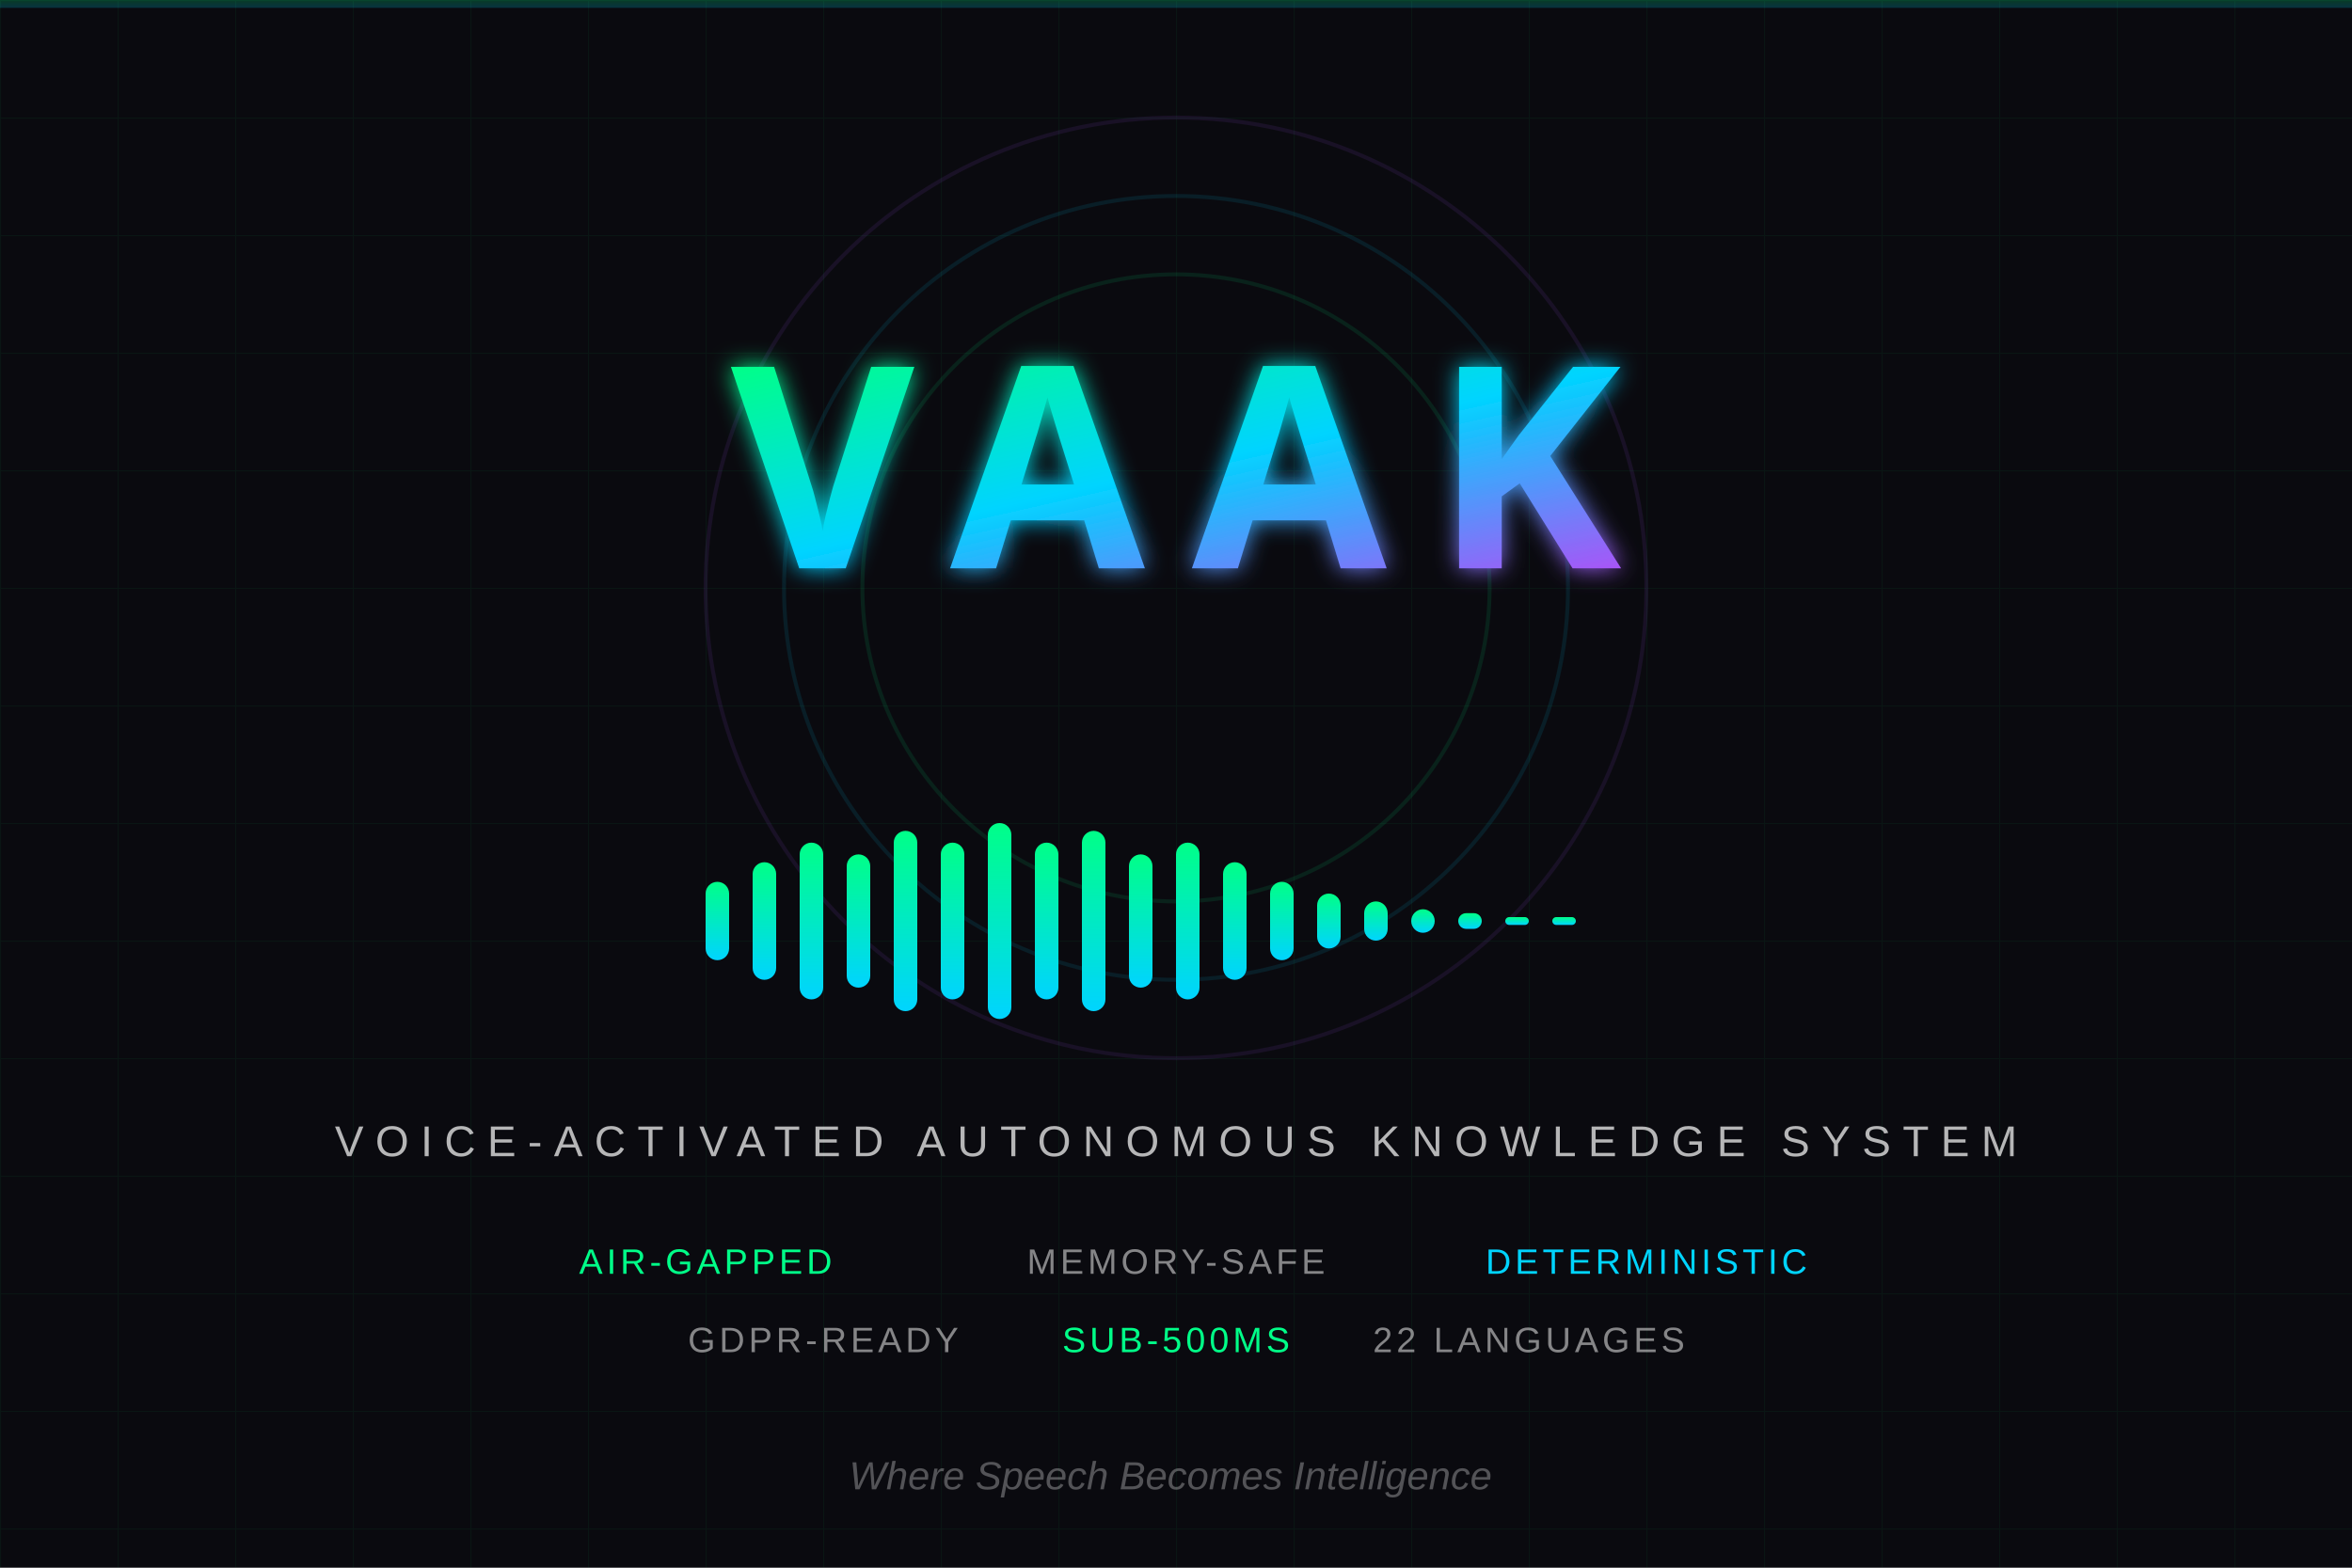
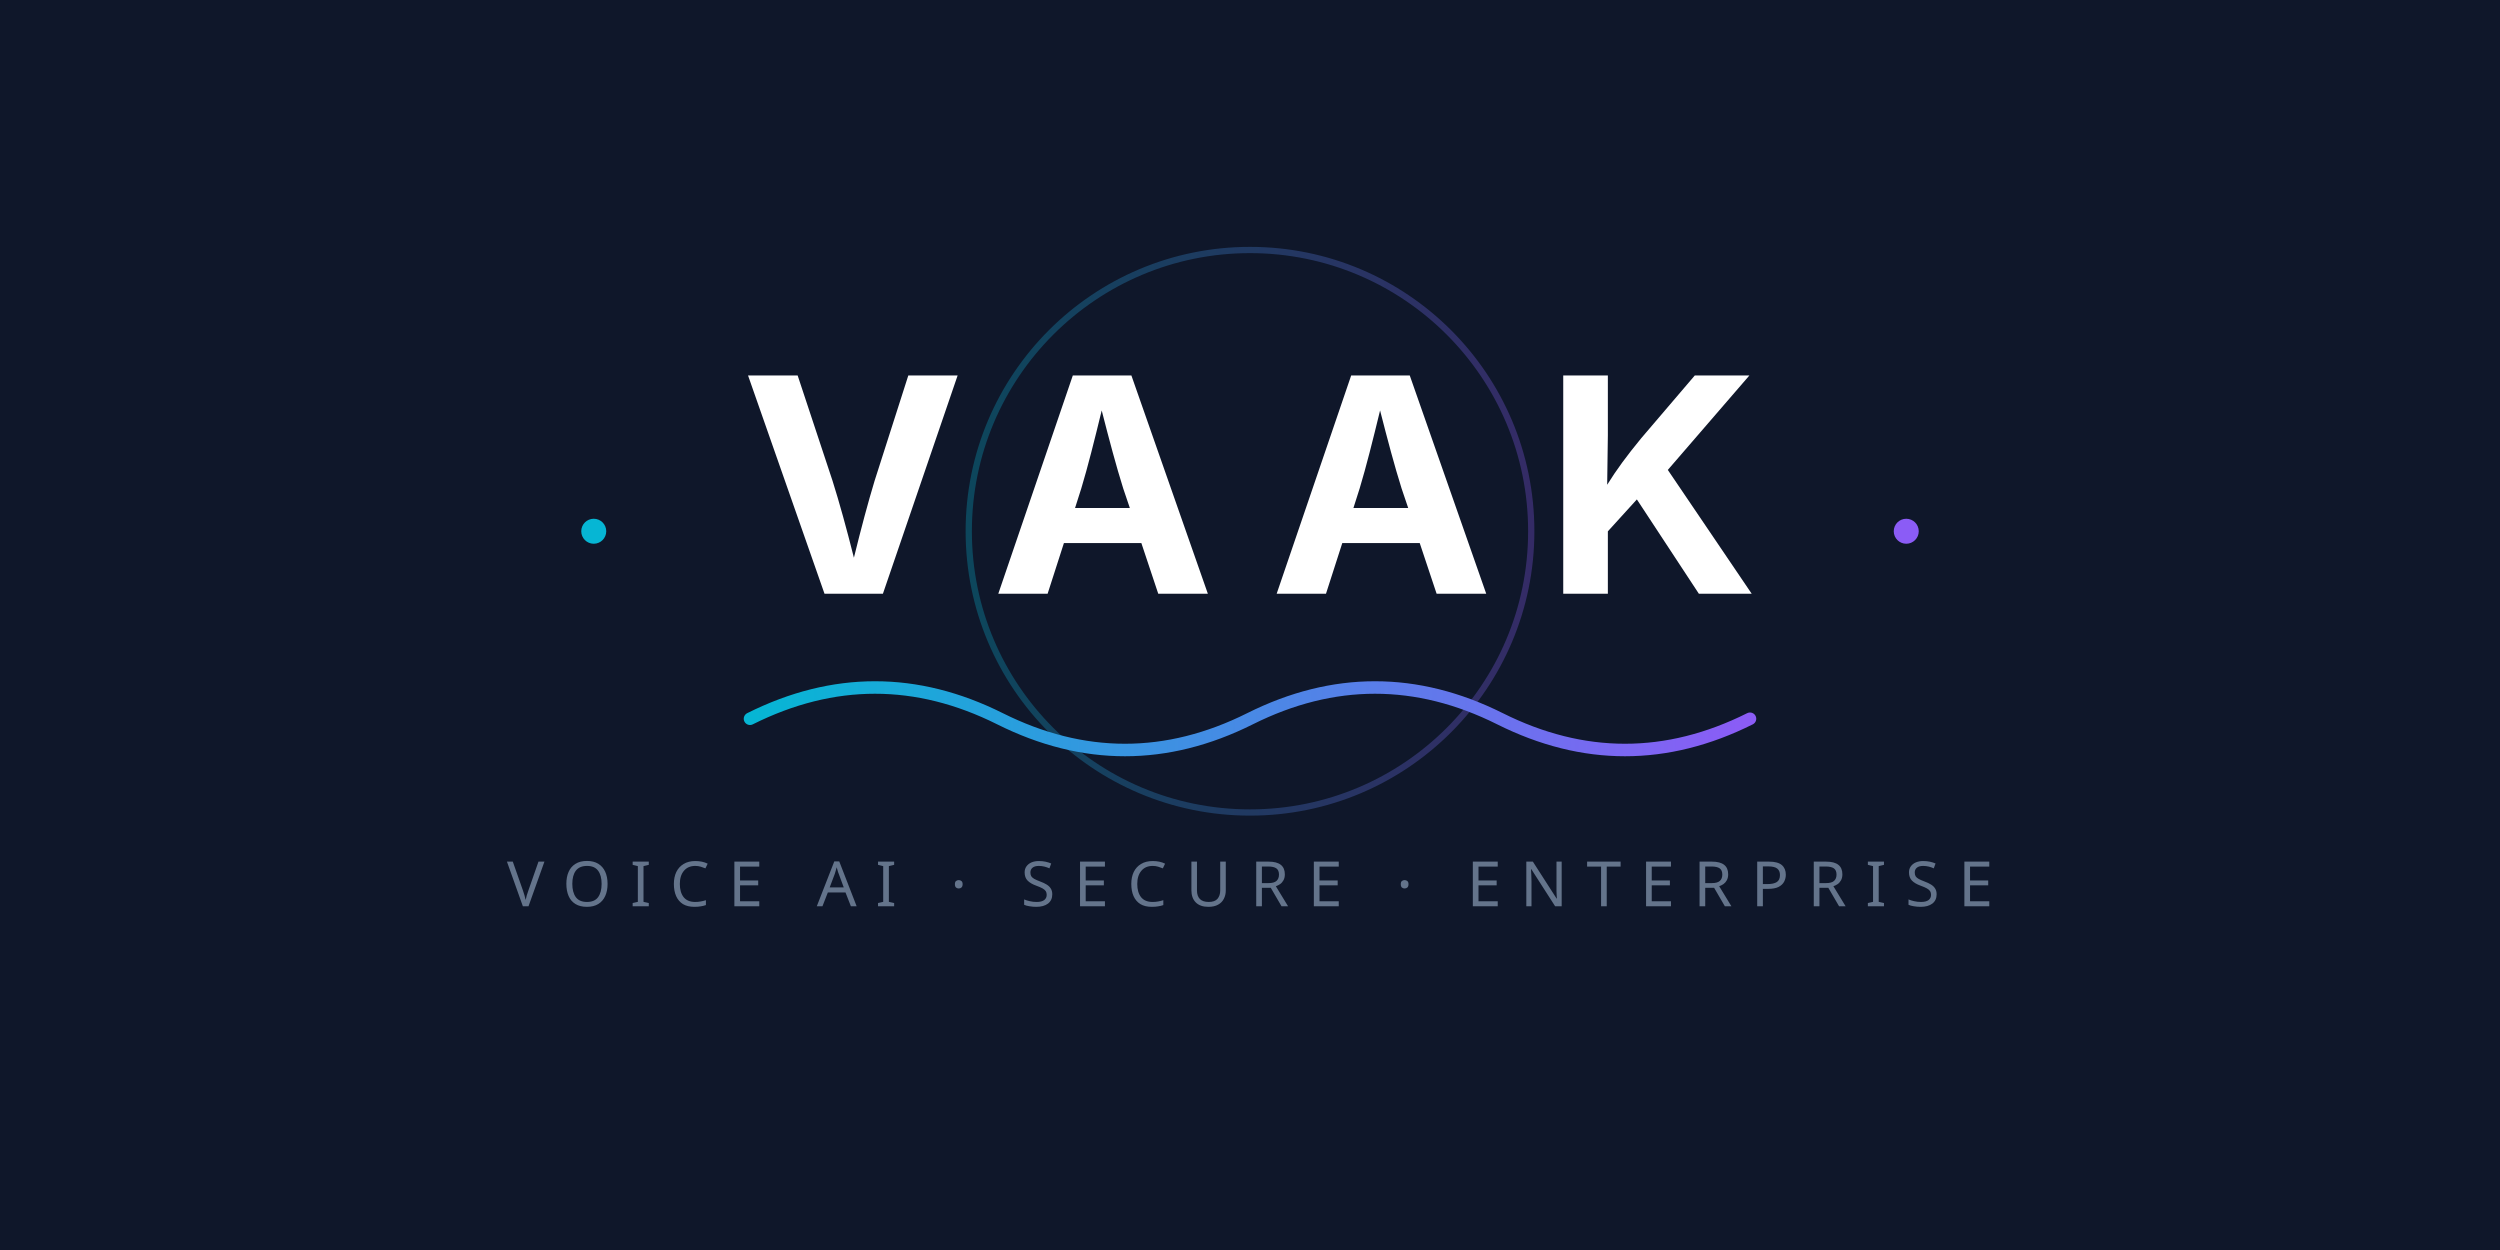
- <svg xmlns="http://www.w3.org/2000/svg" viewBox="0 0 600 400">
+ <svg xmlns="http://www.w3.org/2000/svg" viewBox="0 0 400 200">
  <defs>
-     <linearGradient id="logoGradient" x1="0%" y1="0%" x2="100%" y2="100%">
-       <stop offset="0%" style="stop-color:#00ff88">
-         <animate attributeName="stop-color" values="#00ff88;#00d4ff;#a855f7;#00d4ff;#00ff88" dur="4s" repeatCount="indefinite" />
-       </stop>
-       <stop offset="50%" style="stop-color:#00d4ff">
-         <animate attributeName="stop-color" values="#00d4ff;#a855f7;#00ff88;#00d4ff;#a855f7" dur="4s" repeatCount="indefinite" />
-       </stop>
-       <stop offset="100%" style="stop-color:#a855f7">
-         <animate attributeName="stop-color" values="#a855f7;#00ff88;#00d4ff;#a855f7;#00ff88" dur="4s" repeatCount="indefinite" />
-       </stop>
+     <linearGradient id="g1" x1="0%" y1="0%" x2="100%" y2="0%">
+       <stop offset="0%" stop-color="#06b6d4" />
+       <stop offset="100%" stop-color="#8b5cf6" />
    </linearGradient>
-     <linearGradient id="waveGradient" x1="0%" y1="0%" x2="0%" y2="100%">
-       <stop offset="0%" style="stop-color:#00ff88" />
-       <stop offset="100%" style="stop-color:#00d4ff" />
+     <linearGradient id="g2" x1="0%" y1="0%" x2="100%" y2="0%">
+       <stop offset="0%" stop-color="#8b5cf6" />
+       <stop offset="100%" stop-color="#06b6d4" />
    </linearGradient>
-     <filter id="glow" x="-50%" y="-50%" width="200%" height="200%">
-       <feGaussianBlur stdDeviation="3" result="coloredBlur" />
-       <feMerge>
-         <feMergeNode in="coloredBlur" />
-         <feMergeNode in="SourceGraphic" />
-       </feMerge>
-     </filter>
-     <pattern id="grid" width="30" height="30" patternUnits="userSpaceOnUse">
-       <path d="M 30 0 L 0 0 0 30" fill="none" stroke="rgba(0,255,136,0.05)" stroke-width="0.5" />
-     </pattern>
  </defs>
-   <rect width="600" height="400" fill="#0a0a0f" />
-   <rect width="600" height="400" fill="url(#grid)">
-     <animateTransform attributeName="transform" type="translate" values="0,0;30,30;0,0" dur="20s" repeatCount="indefinite" />
-   </rect>
-   <circle cx="300" cy="150" r="80" fill="none" stroke="rgba(0,255,136,0.1)" stroke-width="1">
-     <animate attributeName="r" values="80;90;80" dur="3s" repeatCount="indefinite" />
+   <rect width="400" height="200" fill="#0f172a" />
+   <circle cx="200" cy="85" r="45" fill="none" stroke="url(#g1)" stroke-width="1" opacity="0.3">
+     <animate attributeName="r" values="45;55;45" dur="3s" repeatCount="indefinite" />
    <animate attributeName="opacity" values="0.3;0.6;0.3" dur="3s" repeatCount="indefinite" />
  </circle>
-   <circle cx="300" cy="150" r="100" fill="none" stroke="rgba(0,212,255,0.1)" stroke-width="1">
-     <animate attributeName="r" values="100;115;100" dur="3s" repeatCount="indefinite" begin="0.5s" />
-     <animate attributeName="opacity" values="0.2;0.5;0.2" dur="3s" repeatCount="indefinite" begin="0.5s" />
-   </circle>
-   <circle cx="300" cy="150" r="120" fill="none" stroke="rgba(168,85,247,0.1)" stroke-width="1">
-     <animate attributeName="r" values="120;140;120" dur="3s" repeatCount="indefinite" begin="1s" />
-     <animate attributeName="opacity" values="0.1;0.4;0.1" dur="3s" repeatCount="indefinite" begin="1s" />
-   </circle>
-   <text x="300" y="145" text-anchor="middle" font-family="Arial Black, sans-serif" font-size="72" font-weight="800" fill="url(#logoGradient)" filter="url(#glow)" letter-spacing="12">
+   <text x="200" y="95" text-anchor="middle" font-family="system-ui, -apple-system, sans-serif" font-size="48" font-weight="700" fill="white" letter-spacing="8">
    VAAK
  </text>
-   <text x="300" y="175" text-anchor="middle" font-family="Arial, sans-serif" font-size="18" fill="rgba(255,255,255,0.5)" letter-spacing="6">
-     <animate attributeName="opacity" values="0.4;0.7;0.4" dur="2s" repeatCount="indefinite" />
+   <path d="M120 115 Q140 105 160 115 T200 115 T240 115 T280 115" fill="none" stroke="url(#g1)" stroke-width="2" stroke-linecap="round">
+     <animate attributeName="d" values="M120 115 Q140 105 160 115 T200 115 T240 115 T280 115;               M120 115 Q140 125 160 115 T200 115 T240 115 T280 115;               M120 115 Q140 105 160 115 T200 115 T240 115 T280 115" dur="2s" repeatCount="indefinite" />
+   </path>
+   <text x="200" y="145" text-anchor="middle" font-family="system-ui, sans-serif" font-size="10" fill="#64748b" letter-spacing="3">
+     VOICE AI · SECURE · ENTERPRISE
  </text>
-   <g transform="translate(180, 210)">
-     <rect x="0" y="15" width="6" height="20" rx="3" fill="url(#waveGradient)">
-       <animate attributeName="height" values="20;10;20" dur="1.2s" repeatCount="indefinite" />
-       <animate attributeName="y" values="15;20;15" dur="1.2s" repeatCount="indefinite" />
-     </rect>
-     <rect x="12" y="10" width="6" height="30" rx="3" fill="url(#waveGradient)">
-       <animate attributeName="height" values="30;15;30" dur="1.2s" repeatCount="indefinite" begin="0.1s" />
-       <animate attributeName="y" values="10;17;10" dur="1.2s" repeatCount="indefinite" begin="0.1s" />
-     </rect>
-     <rect x="24" y="5" width="6" height="40" rx="3" fill="url(#waveGradient)">
-       <animate attributeName="height" values="40;20;40" dur="1.2s" repeatCount="indefinite" begin="0.2s" />
-       <animate attributeName="y" values="5;15;5" dur="1.2s" repeatCount="indefinite" begin="0.2s" />
-     </rect>
-     <rect x="36" y="8" width="6" height="34" rx="3" fill="url(#waveGradient)">
-       <animate attributeName="height" values="34;17;34" dur="1.2s" repeatCount="indefinite" begin="0.3s" />
-       <animate attributeName="y" values="8;16;8" dur="1.2s" repeatCount="indefinite" begin="0.3s" />
-     </rect>
-     <rect x="48" y="2" width="6" height="46" rx="3" fill="url(#waveGradient)">
-       <animate attributeName="height" values="46;23;46" dur="1.2s" repeatCount="indefinite" begin="0.4s" />
-       <animate attributeName="y" values="2;13;2" dur="1.2s" repeatCount="indefinite" begin="0.4s" />
-     </rect>
-     <rect x="60" y="5" width="6" height="40" rx="3" fill="url(#waveGradient)">
-       <animate attributeName="height" values="40;20;40" dur="1.2s" repeatCount="indefinite" begin="0.5s" />
-       <animate attributeName="y" values="5;15;5" dur="1.2s" repeatCount="indefinite" begin="0.5s" />
-     </rect>
-     <rect x="72" y="0" width="6" height="50" rx="3" fill="url(#waveGradient)">
-       <animate attributeName="height" values="50;25;50" dur="1.2s" repeatCount="indefinite" begin="0.6s" />
-       <animate attributeName="y" values="0;12;0" dur="1.2s" repeatCount="indefinite" begin="0.6s" />
-     </rect>
-     <rect x="84" y="5" width="6" height="40" rx="3" fill="url(#waveGradient)">
-       <animate attributeName="height" values="40;20;40" dur="1.2s" repeatCount="indefinite" begin="0.7s" />
-       <animate attributeName="y" values="5;15;5" dur="1.2s" repeatCount="indefinite" begin="0.7s" />
-     </rect>
-     <rect x="96" y="2" width="6" height="46" rx="3" fill="url(#waveGradient)">
-       <animate attributeName="height" values="46;23;46" dur="1.2s" repeatCount="indefinite" begin="0.8s" />
-       <animate attributeName="y" values="2;13;2" dur="1.2s" repeatCount="indefinite" begin="0.8s" />
-     </rect>
-     <rect x="108" y="8" width="6" height="34" rx="3" fill="url(#waveGradient)">
-       <animate attributeName="height" values="34;17;34" dur="1.2s" repeatCount="indefinite" begin="0.9s" />
-       <animate attributeName="y" values="8;16;8" dur="1.2s" repeatCount="indefinite" begin="0.9s" />
-     </rect>
-     <rect x="120" y="5" width="6" height="40" rx="3" fill="url(#waveGradient)">
-       <animate attributeName="height" values="40;20;40" dur="1.2s" repeatCount="indefinite" begin="1.0s" />
-       <animate attributeName="y" values="5;15;5" dur="1.2s" repeatCount="indefinite" begin="1.0s" />
-     </rect>
-     <rect x="132" y="10" width="6" height="30" rx="3" fill="url(#waveGradient)">
-       <animate attributeName="height" values="30;15;30" dur="1.2s" repeatCount="indefinite" begin="1.1s" />
-       <animate attributeName="y" values="10;17;10" dur="1.2s" repeatCount="indefinite" begin="1.1s" />
-     </rect>
-     <rect x="144" y="15" width="6" height="20" rx="3" fill="url(#waveGradient)">
-       <animate attributeName="height" values="20;10;20" dur="1.2s" repeatCount="indefinite" begin="1.2s" />
-       <animate attributeName="y" values="15;20;15" dur="1.2s" repeatCount="indefinite" begin="1.2s" />
-     </rect>
-     <rect x="156" y="18" width="6" height="14" rx="3" fill="url(#waveGradient)">
-       <animate attributeName="height" values="14;7;14" dur="1.2s" repeatCount="indefinite" begin="1.3s" />
-       <animate attributeName="y" values="18;21;18" dur="1.2s" repeatCount="indefinite" begin="1.3s" />
-     </rect>
-     <rect x="168" y="20" width="6" height="10" rx="3" fill="url(#waveGradient)">
-       <animate attributeName="height" values="10;5;10" dur="1.2s" repeatCount="indefinite" begin="1.4s" />
-       <animate attributeName="y" values="20;22;20" dur="1.2s" repeatCount="indefinite" begin="1.4s" />
-     </rect>
-     <rect x="180" y="22" width="6" height="6" rx="3" fill="url(#waveGradient)">
-       <animate attributeName="height" values="6;3;6" dur="1.2s" repeatCount="indefinite" begin="1.5s" />
-       <animate attributeName="y" values="22;23;22" dur="1.2s" repeatCount="indefinite" begin="1.5s" />
-     </rect>
-     <rect x="192" y="23" width="6" height="4" rx="2" fill="url(#waveGradient)">
-       <animate attributeName="height" values="4;2;4" dur="1.2s" repeatCount="indefinite" begin="1.6s" />
-       <animate attributeName="y" values="23;24;23" dur="1.2s" repeatCount="indefinite" begin="1.6s" />
-     </rect>
-     <rect x="204" y="24" width="6" height="2" rx="1" fill="url(#waveGradient)">
-       <animate attributeName="opacity" values="1;0.5;1" dur="1.2s" repeatCount="indefinite" begin="1.7s" />
-     </rect>
-     <rect x="216" y="24" width="6" height="2" rx="1" fill="url(#waveGradient)">
-       <animate attributeName="opacity" values="1;0.3;1" dur="1.2s" repeatCount="indefinite" begin="1.8s" />
-     </rect>
-   </g>
-   <text x="300" y="295" text-anchor="middle" font-family="Arial, sans-serif" font-size="11" fill="rgba(255,255,255,0.7)" letter-spacing="3">
-     VOICE-ACTIVATED AUTONOMOUS KNOWLEDGE SYSTEM
-   </text>
-   <g transform="translate(300, 325)">
-     <text x="-120" y="0" text-anchor="middle" font-family="Arial, sans-serif" font-size="9" fill="#00ff88" letter-spacing="1">AIR-GAPPED</text>
-     <text x="0" y="0" text-anchor="middle" font-family="Arial, sans-serif" font-size="9" fill="rgba(255,255,255,0.5)" letter-spacing="1">MEMORY-SAFE</text>
-     <text x="120" y="0" text-anchor="middle" font-family="Arial, sans-serif" font-size="9" fill="#00d4ff" letter-spacing="1">DETERMINISTIC</text>
-   </g>
-   <g transform="translate(300, 345)">
-     <text x="-90" y="0" text-anchor="middle" font-family="Arial, sans-serif" font-size="9" fill="rgba(255,255,255,0.5)" letter-spacing="1">GDPR-READY</text>
-     <text x="0" y="0" text-anchor="middle" font-family="Arial, sans-serif" font-size="9" fill="#00ff88" letter-spacing="1">SUB-500MS</text>
-     <text x="90" y="0" text-anchor="middle" font-family="Arial, sans-serif" font-size="9" fill="rgba(255,255,255,0.5)" letter-spacing="1">22 LANGUAGES</text>
-   </g>
-   <text x="300" y="380" text-anchor="middle" font-family="Arial, sans-serif" font-size="10" fill="rgba(255,255,255,0.3)" font-style="italic">
-     Where Speech Becomes Intelligence
-     <animate attributeName="opacity" values="0.3;0.6;0.3" dur="3s" repeatCount="indefinite" />
-   </text>
-   <rect x="0" y="0" width="600" height="2" fill="url(#waveGradient)" opacity="0.2">
-     <animate attributeName="y" values="0;400;0" dur="4s" repeatCount="indefinite" />
-   </rect>
+   <circle cx="95" cy="85" r="2" fill="#06b6d4">
+     <animate attributeName="opacity" values="0.2;0.8;0.2" dur="2s" repeatCount="indefinite" />
+   </circle>
+   <circle cx="305" cy="85" r="2" fill="#8b5cf6">
+     <animate attributeName="opacity" values="0.2;0.8;0.2" dur="2s" repeatCount="indefinite" begin="1s" />
+   </circle>
</svg>
